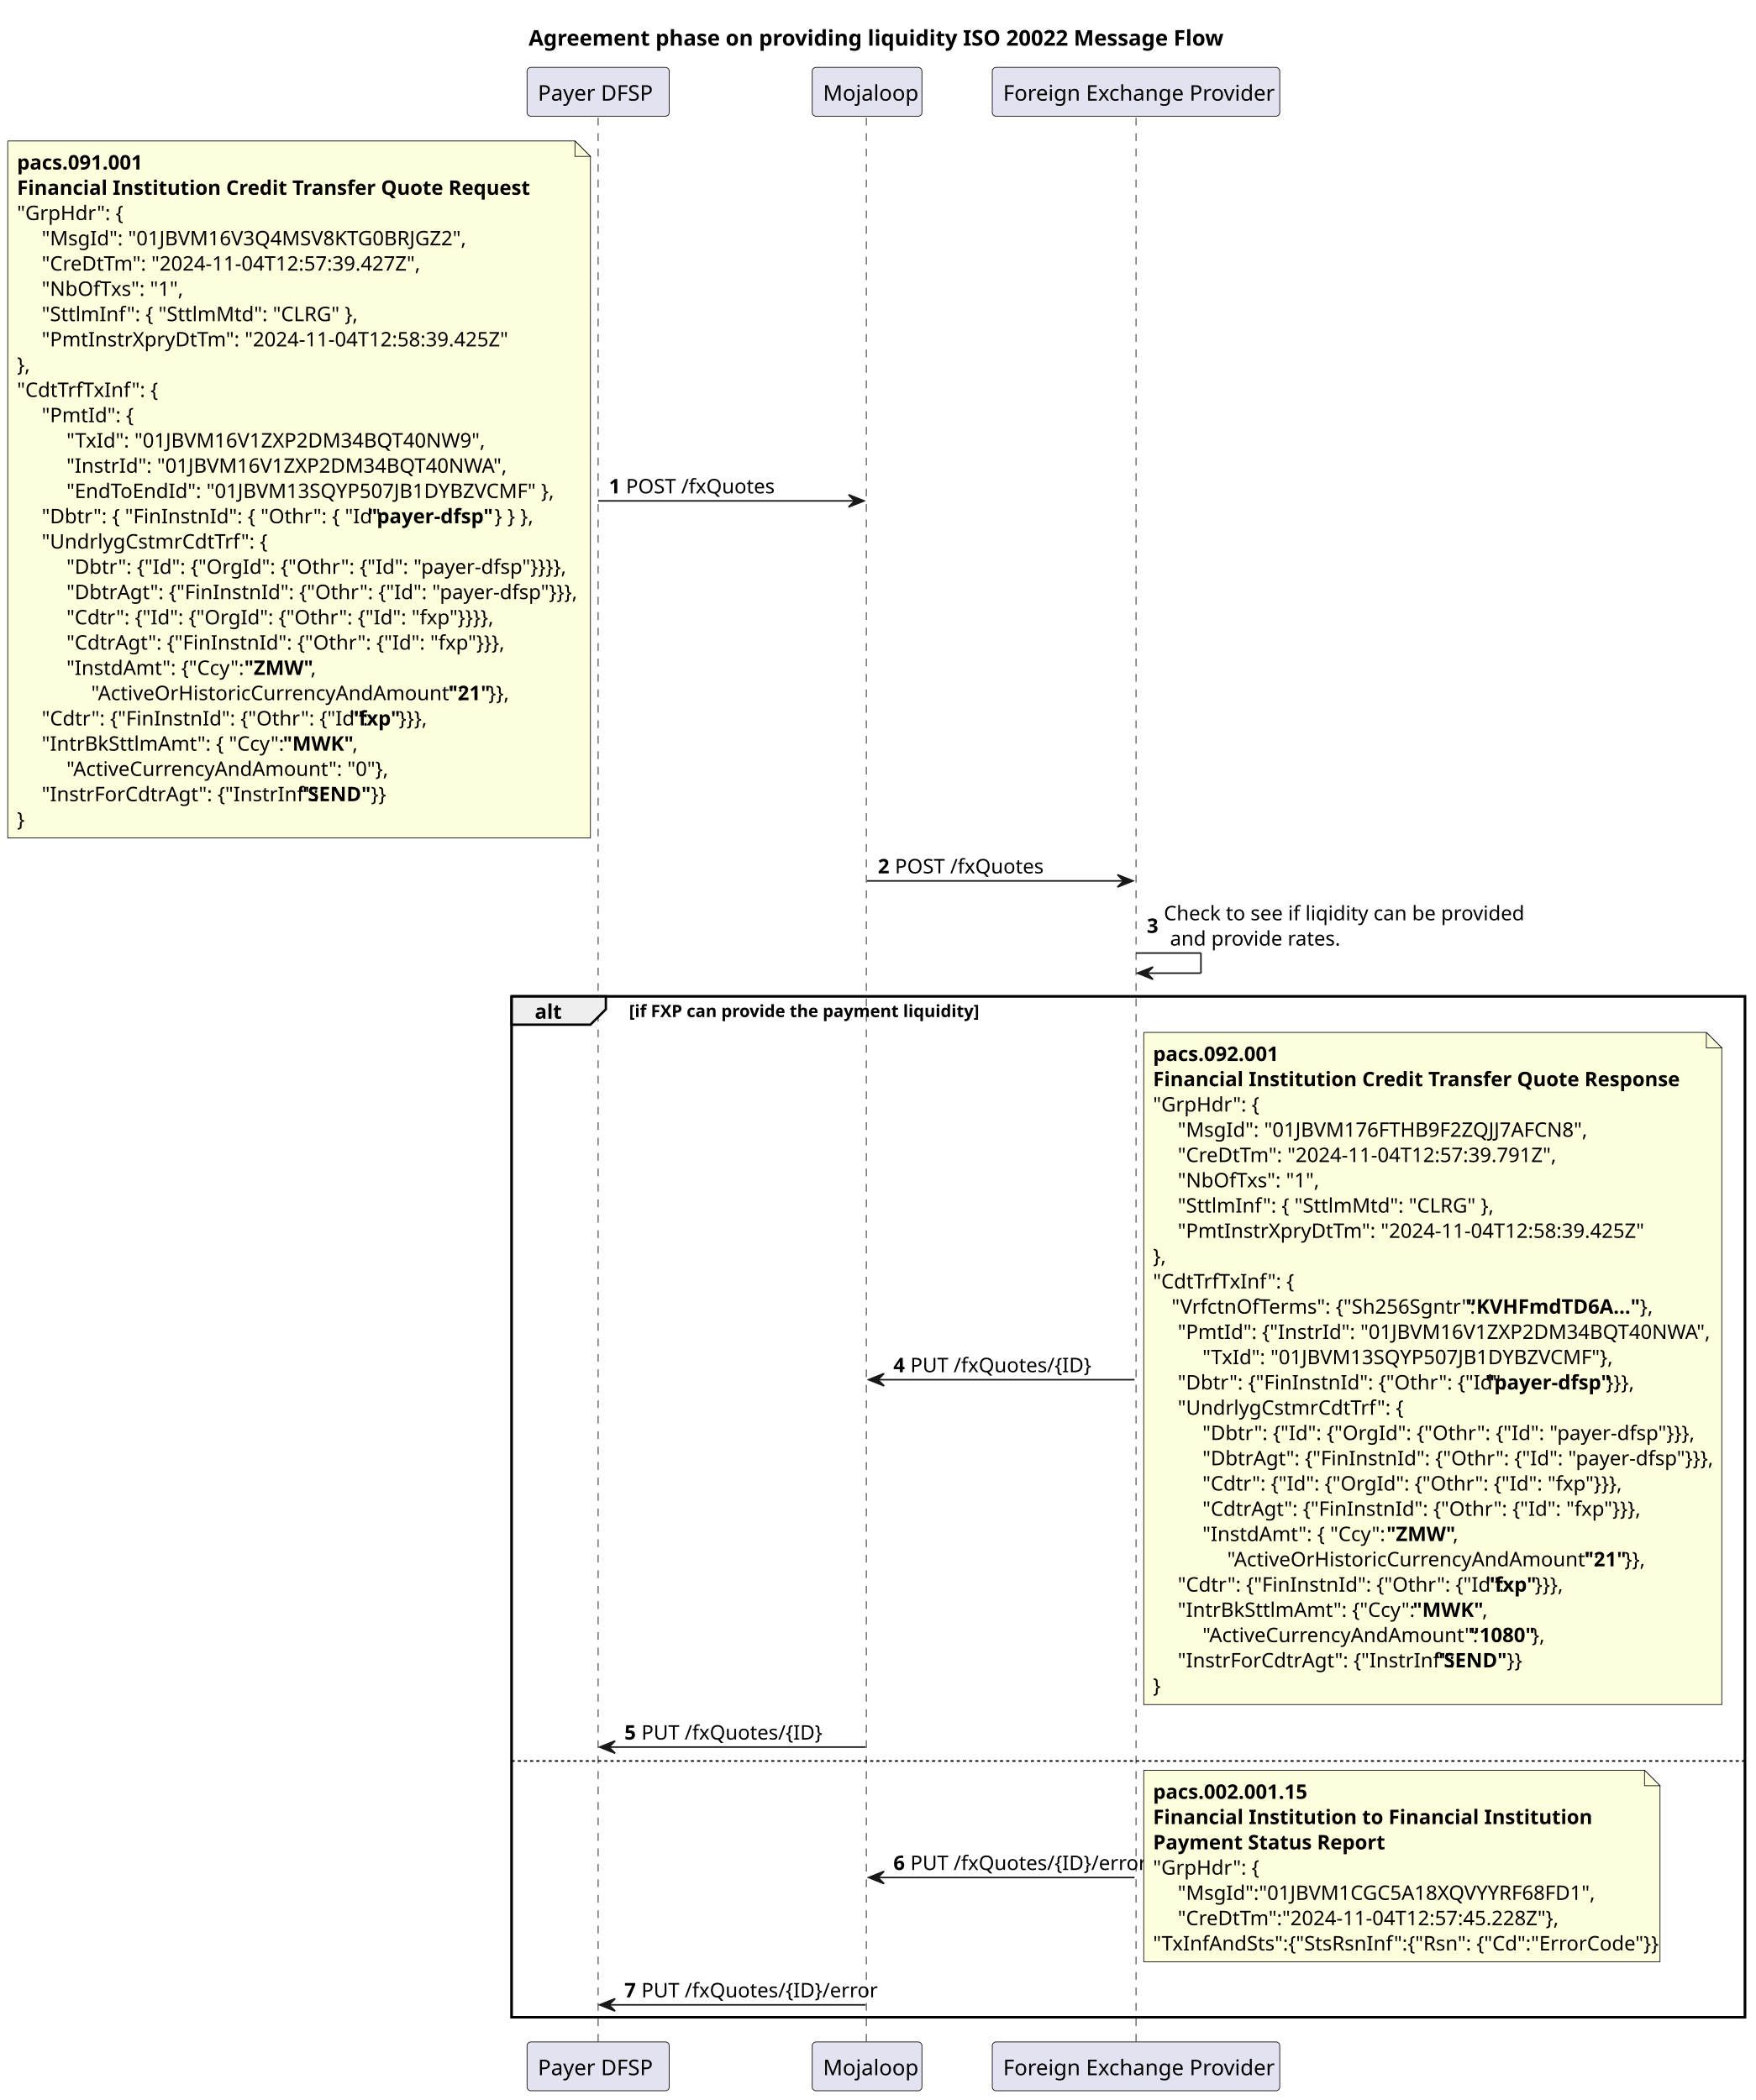
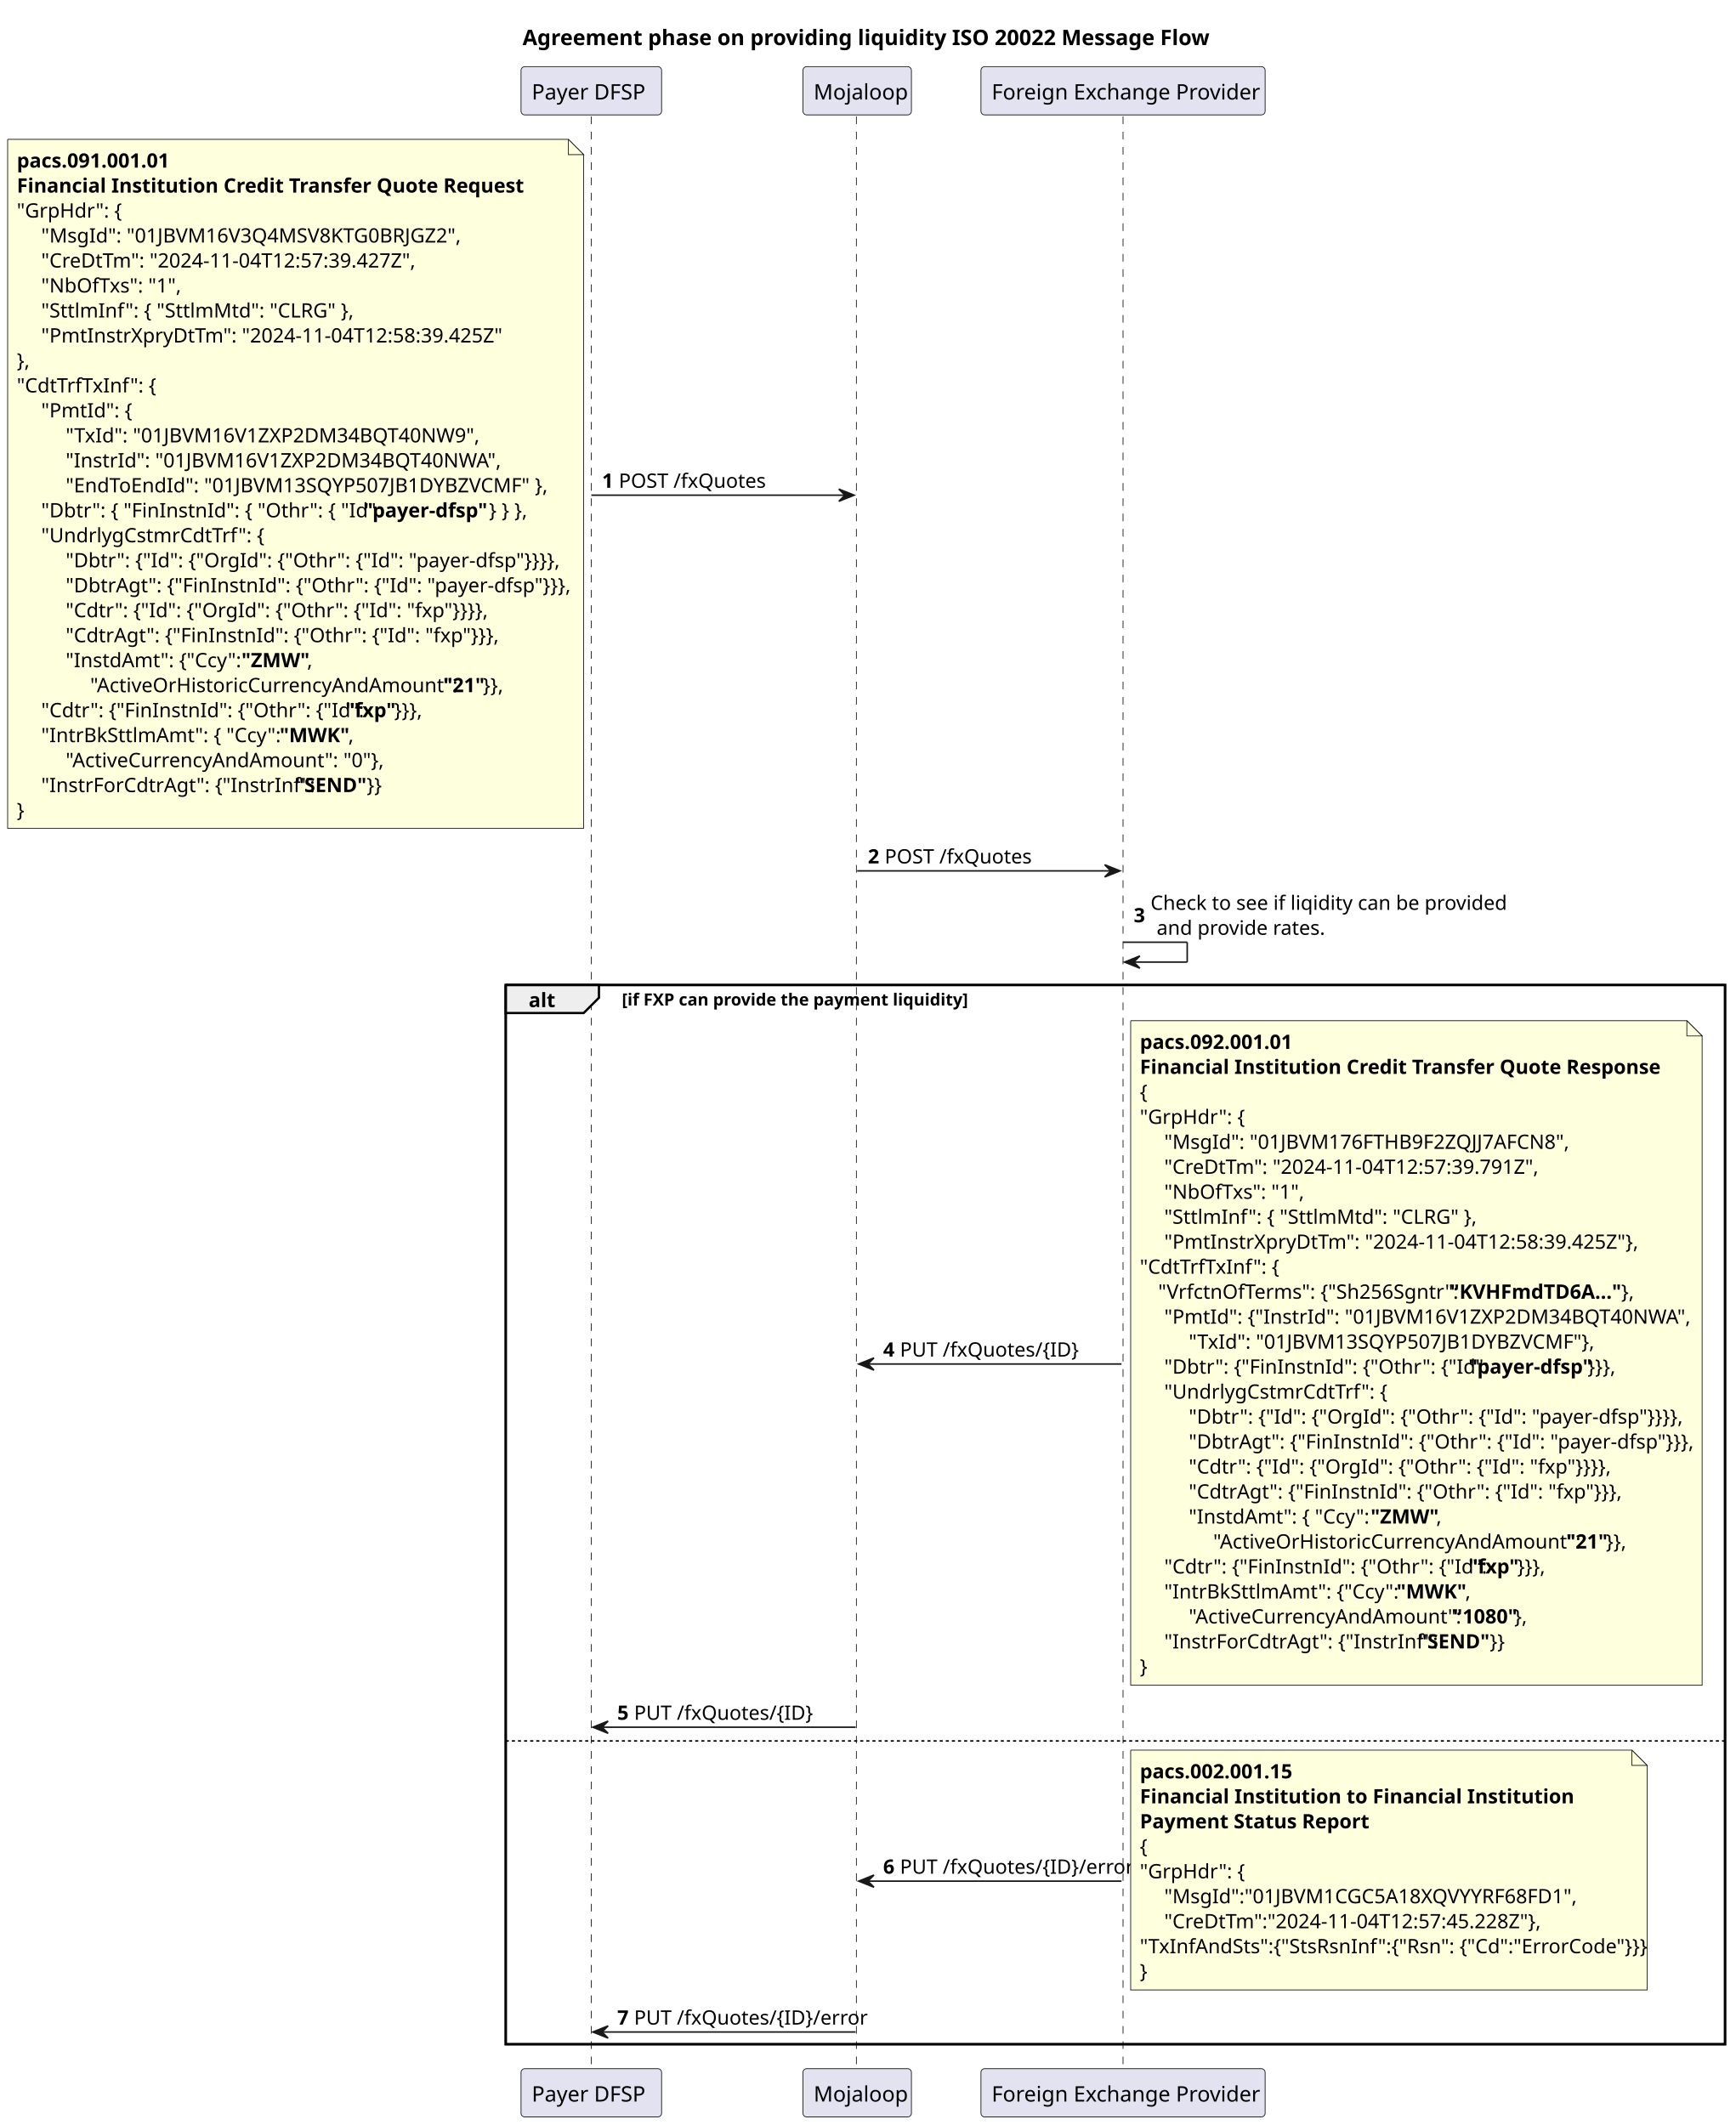
- <svg xmlns="http://www.w3.org/2000/svg" contentStyleType="text/css" height="1359px" preserveAspectRatio="none" style="width:1136px;height:1359px;background:#FFFFFF;" version="1.1" viewBox="0 0 1136 1359" width="1136px" zoomAndPan="magnify">
+ <svg xmlns="http://www.w3.org/2000/svg" contentStyleType="text/css" height="1391px" preserveAspectRatio="none" style="width:1136px;height:1391px;background:#FFFFFF;" version="1.1" viewBox="0 0 1136 1391" width="1136px" zoomAndPan="magnify">
  <defs />
  <g>
    <rect height="27.609" style="stroke:#00000000;stroke-width:1.0;fill:none;" width="464" x="337" y="10" />
    <text fill="#000000" font-family="sans-serif" font-size="14" font-weight="bold" lengthAdjust="spacing" textLength="454" x="342" y="29.533">Agreement phase on providing liquidity ISO 20022 Message Flow</text>
-     <rect height="660.656" style="stroke:#000000;stroke-width:1.5;fill:none;" width="798" x="331" y="644.766" />
-     <line style="stroke:#181818;stroke-width:0.5;fill:none;stroke-dasharray:5.0,5.0;" x1="387" x2="387" y1="76.219" y2="1322.422" />
-     <line style="stroke:#181818;stroke-width:0.5;fill:none;stroke-dasharray:5.0,5.0;" x1="560.5" x2="560.5" y1="76.219" y2="1322.422" />
-     <line style="stroke:#181818;stroke-width:0.5;fill:none;stroke-dasharray:5.0,5.0;" x1="735" x2="735" y1="76.219" y2="1322.422" />
+     <rect height="693.359" style="stroke:#000000;stroke-width:1.5;fill:none;" width="798" x="331" y="644.766" />
+     <line style="stroke:#181818;stroke-width:0.5;fill:none;stroke-dasharray:5.0,5.0;" x1="387" x2="387" y1="76.219" y2="1355.125" />
+     <line style="stroke:#181818;stroke-width:0.5;fill:none;stroke-dasharray:5.0,5.0;" x1="560.5" x2="560.5" y1="76.219" y2="1355.125" />
+     <line style="stroke:#181818;stroke-width:0.5;fill:none;stroke-dasharray:5.0,5.0;" x1="735" x2="735" y1="76.219" y2="1355.125" />
    <rect fill="#E2E2F0" height="31.609" rx="2.5" ry="2.5" style="stroke:#181818;stroke-width:0.5;" width="92" x="341" y="43.609" />
    <text fill="#000000" font-family="sans-serif" font-size="14" lengthAdjust="spacing" textLength="78" x="348" y="65.143">Payer DFSP</text>
-     <rect fill="#E2E2F0" height="31.609" rx="2.5" ry="2.5" style="stroke:#181818;stroke-width:0.5;" width="92" x="341" y="1321.422" />
-     <text fill="#000000" font-family="sans-serif" font-size="14" lengthAdjust="spacing" textLength="78" x="348" y="1342.955">Payer DFSP</text>
+     <rect fill="#E2E2F0" height="31.609" rx="2.5" ry="2.5" style="stroke:#181818;stroke-width:0.5;" width="92" x="341" y="1354.125" />
+     <text fill="#000000" font-family="sans-serif" font-size="14" lengthAdjust="spacing" textLength="78" x="348" y="1375.658">Payer DFSP</text>
    <rect fill="#E2E2F0" height="31.609" rx="2.5" ry="2.5" style="stroke:#181818;stroke-width:0.5;" width="71" x="525.5" y="43.609" />
    <text fill="#000000" font-family="sans-serif" font-size="14" lengthAdjust="spacing" textLength="57" x="532.5" y="65.143">Mojaloop</text>
-     <rect fill="#E2E2F0" height="31.609" rx="2.5" ry="2.5" style="stroke:#181818;stroke-width:0.5;" width="71" x="525.5" y="1321.422" />
-     <text fill="#000000" font-family="sans-serif" font-size="14" lengthAdjust="spacing" textLength="57" x="532.5" y="1342.955">Mojaloop</text>
+     <rect fill="#E2E2F0" height="31.609" rx="2.5" ry="2.5" style="stroke:#181818;stroke-width:0.5;" width="71" x="525.5" y="1354.125" />
+     <text fill="#000000" font-family="sans-serif" font-size="14" lengthAdjust="spacing" textLength="57" x="532.5" y="1375.658">Mojaloop</text>
    <rect fill="#E2E2F0" height="31.609" rx="2.5" ry="2.5" style="stroke:#181818;stroke-width:0.5;" width="186" x="642" y="43.609" />
    <text fill="#000000" font-family="sans-serif" font-size="14" lengthAdjust="spacing" textLength="172" x="649" y="65.143">Foreign Exchange Provider</text>
-     <rect fill="#E2E2F0" height="31.609" rx="2.5" ry="2.5" style="stroke:#181818;stroke-width:0.5;" width="186" x="642" y="1321.422" />
-     <text fill="#000000" font-family="sans-serif" font-size="14" lengthAdjust="spacing" textLength="172" x="649" y="1342.955">Foreign Exchange Provider</text>
+     <rect fill="#E2E2F0" height="31.609" rx="2.5" ry="2.5" style="stroke:#181818;stroke-width:0.5;" width="186" x="642" y="1354.125" />
+     <text fill="#000000" font-family="sans-serif" font-size="14" lengthAdjust="spacing" textLength="172" x="649" y="1375.658">Foreign Exchange Provider</text>
    <polygon fill="#181818" points="549,320.141,559,324.141,549,328.141,553,324.141" style="stroke:#181818;stroke-width:1.0;" />
    <line style="stroke:#181818;stroke-width:1.0;" x1="387" x2="555" y1="324.141" y2="324.141" />
    <text fill="#000000" font-family="sans-serif" font-size="13" font-weight="bold" lengthAdjust="spacing" textLength="7" x="394" y="319.284">1</text>
    <text fill="#000000" font-family="sans-serif" font-size="13" lengthAdjust="spacing" textLength="95" x="405" y="319.284">POST /fxQuotes</text>
    <path d="M5,91.219 L5,542.219 L382,542.219 L382,101.219 L372,91.219 L5,91.219 " fill="#FEFFDD" style="stroke:#181818;stroke-width:0.5;" />
    <path d="M372,91.219 L372,101.219 L382,101.219 L372,91.219 " fill="#FEFFDD" style="stroke:#181818;stroke-width:0.5;" />
-     <text fill="#000000" font-family="sans-serif" font-size="13" font-weight="bold" lengthAdjust="spacing" textLength="79" x="11" y="109.714">pacs.091.001</text>
+     <text fill="#000000" font-family="sans-serif" font-size="13" font-weight="bold" lengthAdjust="spacing" textLength="97" x="11" y="109.714">pacs.091.001.01</text>
    <text fill="#000000" font-family="sans-serif" font-size="13" font-weight="bold" lengthAdjust="spacing" textLength="320" x="11" y="126.065">Financial Institution Credit Transfer Quote Request</text>
    <text fill="#000000" font-family="sans-serif" font-size="13" lengthAdjust="spacing" textLength="63" x="11" y="142.417">"GrpHdr": {</text>
    <text fill="#000000" font-family="sans-serif" font-size="13" lengthAdjust="spacing" textLength="280" x="27" y="158.769">"MsgId": "01JBVM16V3Q4MSV8KTG0BRJGZ2",</text>
    <text fill="#000000" font-family="sans-serif" font-size="13" lengthAdjust="spacing" textLength="236" x="27" y="175.12">"CreDtTm": "2024-11-04T12:57:39.427Z",</text>
    <text fill="#000000" font-family="sans-serif" font-size="13" lengthAdjust="spacing" textLength="89" x="27" y="191.472">"NbOfTxs": "1",</text>
    <text fill="#000000" font-family="sans-serif" font-size="13" lengthAdjust="spacing" textLength="198" x="27" y="207.823">"SttlmInf": { "SttlmMtd": "CLRG" },</text>
    <text fill="#000000" font-family="sans-serif" font-size="13" lengthAdjust="spacing" textLength="286" x="27" y="224.175">"PmtInstrXpryDtTm": "2024-11-04T12:58:39.425Z"</text>
    <text fill="#000000" font-family="sans-serif" font-size="13" lengthAdjust="spacing" textLength="8" x="11" y="240.526">},</text>
    <text fill="#000000" font-family="sans-serif" font-size="13" lengthAdjust="spacing" textLength="83" x="11" y="256.878">"CdtTrfTxInf": {</text>
    <text fill="#000000" font-family="sans-serif" font-size="13" lengthAdjust="spacing" textLength="56" x="27" y="273.229">"PmtId": {</text>
    <text fill="#000000" font-family="sans-serif" font-size="13" lengthAdjust="spacing" textLength="268" x="43" y="289.581">"TxId": "01JBVM16V1ZXP2DM34BQT40NW9",</text>
    <text fill="#000000" font-family="sans-serif" font-size="13" lengthAdjust="spacing" textLength="281" x="43" y="305.933">"InstrId": "01JBVM16V1ZXP2DM34BQT40NWA",</text>
    <text fill="#000000" font-family="sans-serif" font-size="13" lengthAdjust="spacing" textLength="324" x="43" y="322.284">"EndToEndId": "01JBVM13SQYP507JB1DYBZVCMF" },</text>
    <text fill="#000000" font-family="sans-serif" font-size="13" lengthAdjust="spacing" textLength="207" x="27" y="338.636">"Dbtr": { "FinInstnId": { "Othr": { "Id":</text>
    <text fill="#000000" font-family="sans-serif" font-size="13" font-weight="bold" lengthAdjust="spacing" textLength="78" x="238" y="338.636">"payer-dfsp"</text>
    <text fill="#000000" font-family="sans-serif" font-size="13" lengthAdjust="spacing" textLength="24" x="320" y="338.636">} } },</text>
    <text fill="#000000" font-family="sans-serif" font-size="13" lengthAdjust="spacing" textLength="135" x="27" y="354.987">"UndrlygCstmrCdtTrf": {</text>
    <text fill="#000000" font-family="sans-serif" font-size="13" lengthAdjust="spacing" textLength="296" x="43" y="371.339">"Dbtr": {"Id": {"OrgId": {"Othr": {"Id": "payer-dfsp"}}}},</text>
    <text fill="#000000" font-family="sans-serif" font-size="13" lengthAdjust="spacing" textLength="305" x="43" y="387.69">"DbtrAgt": {"FinInstnId": {"Othr": {"Id": "payer-dfsp"}}},</text>
    <text fill="#000000" font-family="sans-serif" font-size="13" lengthAdjust="spacing" textLength="253" x="43" y="404.042">"Cdtr": {"Id": {"OrgId": {"Othr": {"Id": "fxp"}}}},</text>
    <text fill="#000000" font-family="sans-serif" font-size="13" lengthAdjust="spacing" textLength="262" x="43" y="420.394">"CdtrAgt": {"FinInstnId": {"Othr": {"Id": "fxp"}}},</text>
    <text fill="#000000" font-family="sans-serif" font-size="13" lengthAdjust="spacing" textLength="111" x="43" y="436.745">"InstdAmt": {"Ccy":</text>
    <text fill="#000000" font-family="sans-serif" font-size="13" font-weight="bold" lengthAdjust="spacing" textLength="43" x="158" y="436.745">"ZMW"</text>
    <text fill="#000000" font-family="sans-serif" font-size="13" lengthAdjust="spacing" textLength="4" x="201" y="436.745">,</text>
    <text fill="#000000" font-family="sans-serif" font-size="13" lengthAdjust="spacing" textLength="227" x="59" y="453.097">"ActiveOrHistoricCurrencyAndAmount":</text>
    <text fill="#000000" font-family="sans-serif" font-size="13" font-weight="bold" lengthAdjust="spacing" textLength="26" x="290" y="453.097">"21"</text>
    <text fill="#000000" font-family="sans-serif" font-size="13" lengthAdjust="spacing" textLength="12" x="316" y="453.097">}},</text>
    <text fill="#000000" font-family="sans-serif" font-size="13" lengthAdjust="spacing" textLength="195" x="27" y="469.448">"Cdtr": {"FinInstnId": {"Othr": {"Id":</text>
    <text fill="#000000" font-family="sans-serif" font-size="13" font-weight="bold" lengthAdjust="spacing" textLength="32" x="226" y="469.448">"fxp"</text>
    <text fill="#000000" font-family="sans-serif" font-size="13" lengthAdjust="spacing" textLength="16" x="258" y="469.448">}}},</text>
    <text fill="#000000" font-family="sans-serif" font-size="13" lengthAdjust="spacing" textLength="152" x="27" y="485.8">"IntrBkSttlmAmt": { "Ccy":</text>
    <text fill="#000000" font-family="sans-serif" font-size="13" font-weight="bold" lengthAdjust="spacing" textLength="45" x="183" y="485.8">"MWK"</text>
    <text fill="#000000" font-family="sans-serif" font-size="13" lengthAdjust="spacing" textLength="4" x="228" y="485.8">,</text>
    <text fill="#000000" font-family="sans-serif" font-size="13" lengthAdjust="spacing" textLength="198" x="43" y="502.151">"ActiveCurrencyAndAmount": "0"},</text>
    <text fill="#000000" font-family="sans-serif" font-size="13" lengthAdjust="spacing" textLength="162" x="27" y="518.503">"InstrForCdtrAgt": {"InstrInf":</text>
    <text fill="#000000" font-family="sans-serif" font-size="13" font-weight="bold" lengthAdjust="spacing" textLength="47" x="193" y="518.503">"SEND"</text>
    <text fill="#000000" font-family="sans-serif" font-size="13" lengthAdjust="spacing" textLength="8" x="240" y="518.503">}}</text>
    <text fill="#000000" font-family="sans-serif" font-size="13" lengthAdjust="spacing" textLength="4" x="11" y="534.855">}</text>
    <polygon fill="#181818" points="723,566.062,733,570.062,723,574.062,727,570.062" style="stroke:#181818;stroke-width:1.0;" />
    <line style="stroke:#181818;stroke-width:1.0;" x1="561" x2="729" y1="570.062" y2="570.062" />
    <text fill="#000000" font-family="sans-serif" font-size="13" font-weight="bold" lengthAdjust="spacing" textLength="7" x="568" y="565.206">2</text>
    <text fill="#000000" font-family="sans-serif" font-size="13" lengthAdjust="spacing" textLength="95" x="579" y="565.206">POST /fxQuotes</text>
    <line style="stroke:#181818;stroke-width:1.0;" x1="735" x2="777" y1="616.766" y2="616.766" />
    <line style="stroke:#181818;stroke-width:1.0;" x1="777" x2="777" y1="616.766" y2="629.766" />
    <line style="stroke:#181818;stroke-width:1.0;" x1="736" x2="777" y1="629.766" y2="629.766" />
    <polygon fill="#181818" points="746,625.766,736,629.766,746,633.766,742,629.766" style="stroke:#181818;stroke-width:1.0;" />
    <text fill="#000000" font-family="sans-serif" font-size="13" font-weight="bold" lengthAdjust="spacing" textLength="7" x="742" y="603.733">3</text>
    <text fill="#000000" font-family="sans-serif" font-size="13" lengthAdjust="spacing" textLength="222" x="753" y="595.558">Check to see if liqidity can be provided</text>
    <text fill="#000000" font-family="sans-serif" font-size="13" lengthAdjust="spacing" textLength="102" x="757" y="611.909">and provide rates.</text>
    <path d="M331,644.766 L392,644.766 L392,653.117 L382,663.117 L331,663.117 L331,644.766 " fill="#EEEEEE" style="stroke:#000000;stroke-width:1.5;" />
-     <rect fill="none" height="660.656" style="stroke:#000000;stroke-width:1.5;" width="798" x="331" y="644.766" />
+     <rect fill="none" height="693.359" style="stroke:#000000;stroke-width:1.5;" width="798" x="331" y="644.766" />
    <text fill="#000000" font-family="sans-serif" font-size="13" font-weight="bold" lengthAdjust="spacing" textLength="16" x="346" y="659.261">alt</text>
    <text fill="#000000" font-family="sans-serif" font-size="11" font-weight="bold" lengthAdjust="spacing" textLength="223" x="407" y="658.185">[if FXP can provide the payment liquidity]</text>
    <polygon fill="#181818" points="572,888.863,562,892.863,572,896.863,568,892.863" style="stroke:#181818;stroke-width:1.0;" />
    <line style="stroke:#181818;stroke-width:1.0;" x1="566" x2="734" y1="892.863" y2="892.863" />
    <text fill="#000000" font-family="sans-serif" font-size="13" font-weight="bold" lengthAdjust="spacing" textLength="7" x="578" y="888.007">4</text>
    <text fill="#000000" font-family="sans-serif" font-size="13" lengthAdjust="spacing" textLength="109" x="589" y="888.007">PUT /fxQuotes/{ID}</text>
    <path d="M740,668.117 L740,1103.117 L1114,1103.117 L1114,678.117 L1104,668.117 L740,668.117 " fill="#FEFFDD" style="stroke:#181818;stroke-width:0.5;" />
    <path d="M1104,668.117 L1104,678.117 L1114,678.117 L1104,668.117 " fill="#FEFFDD" style="stroke:#181818;stroke-width:0.5;" />
-     <text fill="#000000" font-family="sans-serif" font-size="13" font-weight="bold" lengthAdjust="spacing" textLength="79" x="746" y="686.612">pacs.092.001</text>
+     <text fill="#000000" font-family="sans-serif" font-size="13" font-weight="bold" lengthAdjust="spacing" textLength="97" x="746" y="686.612">pacs.092.001.01</text>
    <text fill="#000000" font-family="sans-serif" font-size="13" font-weight="bold" lengthAdjust="spacing" textLength="330" x="746" y="702.964">Financial Institution Credit Transfer Quote Response</text>
-     <text fill="#000000" font-family="sans-serif" font-size="13" lengthAdjust="spacing" textLength="63" x="746" y="719.315">"GrpHdr": {</text>
-     <text fill="#000000" font-family="sans-serif" font-size="13" lengthAdjust="spacing" textLength="270" x="762" y="735.667">"MsgId": "01JBVM176FTHB9F2ZQJJ7AFCN8",</text>
-     <text fill="#000000" font-family="sans-serif" font-size="13" lengthAdjust="spacing" textLength="236" x="762" y="752.019">"CreDtTm": "2024-11-04T12:57:39.791Z",</text>
-     <text fill="#000000" font-family="sans-serif" font-size="13" lengthAdjust="spacing" textLength="89" x="762" y="768.37">"NbOfTxs": "1",</text>
-     <text fill="#000000" font-family="sans-serif" font-size="13" lengthAdjust="spacing" textLength="198" x="762" y="784.722">"SttlmInf": { "SttlmMtd": "CLRG" },</text>
-     <text fill="#000000" font-family="sans-serif" font-size="13" lengthAdjust="spacing" textLength="286" x="762" y="801.073">"PmtInstrXpryDtTm": "2024-11-04T12:58:39.425Z"</text>
-     <text fill="#000000" font-family="sans-serif" font-size="13" lengthAdjust="spacing" textLength="8" x="746" y="817.425">},</text>
+     <text fill="#000000" font-family="sans-serif" font-size="13" lengthAdjust="spacing" textLength="4" x="746" y="719.315">{</text>
+     <text fill="#000000" font-family="sans-serif" font-size="13" lengthAdjust="spacing" textLength="63" x="746" y="735.667">"GrpHdr": {</text>
+     <text fill="#000000" font-family="sans-serif" font-size="13" lengthAdjust="spacing" textLength="270" x="762" y="752.019">"MsgId": "01JBVM176FTHB9F2ZQJJ7AFCN8",</text>
+     <text fill="#000000" font-family="sans-serif" font-size="13" lengthAdjust="spacing" textLength="236" x="762" y="768.37">"CreDtTm": "2024-11-04T12:57:39.791Z",</text>
+     <text fill="#000000" font-family="sans-serif" font-size="13" lengthAdjust="spacing" textLength="89" x="762" y="784.722">"NbOfTxs": "1",</text>
+     <text fill="#000000" font-family="sans-serif" font-size="13" lengthAdjust="spacing" textLength="198" x="762" y="801.073">"SttlmInf": { "SttlmMtd": "CLRG" },</text>
+     <text fill="#000000" font-family="sans-serif" font-size="13" lengthAdjust="spacing" textLength="294" x="762" y="817.425">"PmtInstrXpryDtTm": "2024-11-04T12:58:39.425Z"},</text>
    <text fill="#000000" font-family="sans-serif" font-size="13" lengthAdjust="spacing" textLength="83" x="746" y="833.776">"CdtTrfTxInf": {</text>
    <text fill="#000000" font-family="sans-serif" font-size="13" lengthAdjust="spacing" textLength="187" x="758" y="850.128">"VrfctnOfTerms": {"Sh256Sgntr":</text>
    <text fill="#000000" font-family="sans-serif" font-size="13" font-weight="bold" lengthAdjust="spacing" textLength="112" x="949" y="850.128">"KVHFmdTD6A..."</text>
    <text fill="#000000" font-family="sans-serif" font-size="13" lengthAdjust="spacing" textLength="8" x="1061" y="850.128">},</text>
    <text fill="#000000" font-family="sans-serif" font-size="13" lengthAdjust="spacing" textLength="337" x="762" y="866.48">"PmtId": {"InstrId": "01JBVM16V1ZXP2DM34BQT40NWA",</text>
    <text fill="#000000" font-family="sans-serif" font-size="13" lengthAdjust="spacing" textLength="274" x="778" y="882.831">"TxId": "01JBVM13SQYP507JB1DYBZVCMF"},</text>
    <text fill="#000000" font-family="sans-serif" font-size="13" lengthAdjust="spacing" textLength="195" x="762" y="899.183">"Dbtr": {"FinInstnId": {"Othr": {"Id":</text>
    <text fill="#000000" font-family="sans-serif" font-size="13" font-weight="bold" lengthAdjust="spacing" textLength="78" x="961" y="899.183">"payer-dfsp"</text>
    <text fill="#000000" font-family="sans-serif" font-size="13" lengthAdjust="spacing" textLength="16" x="1039" y="899.183">}}},</text>
    <text fill="#000000" font-family="sans-serif" font-size="13" lengthAdjust="spacing" textLength="135" x="762" y="915.534">"UndrlygCstmrCdtTrf": {</text>
-     <text fill="#000000" font-family="sans-serif" font-size="13" lengthAdjust="spacing" textLength="292" x="778" y="931.886">"Dbtr": {"Id": {"OrgId": {"Othr": {"Id": "payer-dfsp"}}},</text>
+     <text fill="#000000" font-family="sans-serif" font-size="13" lengthAdjust="spacing" textLength="296" x="778" y="931.886">"Dbtr": {"Id": {"OrgId": {"Othr": {"Id": "payer-dfsp"}}}},</text>
    <text fill="#000000" font-family="sans-serif" font-size="13" lengthAdjust="spacing" textLength="305" x="778" y="948.237">"DbtrAgt": {"FinInstnId": {"Othr": {"Id": "payer-dfsp"}}},</text>
-     <text fill="#000000" font-family="sans-serif" font-size="13" lengthAdjust="spacing" textLength="249" x="778" y="964.589">"Cdtr": {"Id": {"OrgId": {"Othr": {"Id": "fxp"}}},</text>
+     <text fill="#000000" font-family="sans-serif" font-size="13" lengthAdjust="spacing" textLength="253" x="778" y="964.589">"Cdtr": {"Id": {"OrgId": {"Othr": {"Id": "fxp"}}}},</text>
    <text fill="#000000" font-family="sans-serif" font-size="13" lengthAdjust="spacing" textLength="262" x="778" y="980.94">"CdtrAgt": {"FinInstnId": {"Othr": {"Id": "fxp"}}},</text>
    <text fill="#000000" font-family="sans-serif" font-size="13" lengthAdjust="spacing" textLength="115" x="778" y="997.292">"InstdAmt": { "Ccy":</text>
    <text fill="#000000" font-family="sans-serif" font-size="13" font-weight="bold" lengthAdjust="spacing" textLength="43" x="897" y="997.292">"ZMW"</text>
    <text fill="#000000" font-family="sans-serif" font-size="13" lengthAdjust="spacing" textLength="4" x="940" y="997.292">,</text>
    <text fill="#000000" font-family="sans-serif" font-size="13" lengthAdjust="spacing" textLength="227" x="794" y="1013.644">"ActiveOrHistoricCurrencyAndAmount":</text>
    <text fill="#000000" font-family="sans-serif" font-size="13" font-weight="bold" lengthAdjust="spacing" textLength="26" x="1025" y="1013.644">"21"</text>
    <text fill="#000000" font-family="sans-serif" font-size="13" lengthAdjust="spacing" textLength="12" x="1051" y="1013.644">}},</text>
    <text fill="#000000" font-family="sans-serif" font-size="13" lengthAdjust="spacing" textLength="195" x="762" y="1029.995">"Cdtr": {"FinInstnId": {"Othr": {"Id":</text>
    <text fill="#000000" font-family="sans-serif" font-size="13" font-weight="bold" lengthAdjust="spacing" textLength="32" x="961" y="1029.995">"fxp"</text>
    <text fill="#000000" font-family="sans-serif" font-size="13" lengthAdjust="spacing" textLength="16" x="993" y="1029.995">}}},</text>
    <text fill="#000000" font-family="sans-serif" font-size="13" lengthAdjust="spacing" textLength="148" x="762" y="1046.347">"IntrBkSttlmAmt": {"Ccy":</text>
    <text fill="#000000" font-family="sans-serif" font-size="13" font-weight="bold" lengthAdjust="spacing" textLength="45" x="914" y="1046.347">"MWK"</text>
    <text fill="#000000" font-family="sans-serif" font-size="13" lengthAdjust="spacing" textLength="4" x="959" y="1046.347">,</text>
    <text fill="#000000" font-family="sans-serif" font-size="13" lengthAdjust="spacing" textLength="169" x="778" y="1062.698">"ActiveCurrencyAndAmount":</text>
    <text fill="#000000" font-family="sans-serif" font-size="13" font-weight="bold" lengthAdjust="spacing" textLength="40" x="951" y="1062.698">"1080"</text>
    <text fill="#000000" font-family="sans-serif" font-size="13" lengthAdjust="spacing" textLength="8" x="991" y="1062.698">},</text>
    <text fill="#000000" font-family="sans-serif" font-size="13" lengthAdjust="spacing" textLength="162" x="762" y="1079.05">"InstrForCdtrAgt": {"InstrInf":</text>
    <text fill="#000000" font-family="sans-serif" font-size="13" font-weight="bold" lengthAdjust="spacing" textLength="47" x="928" y="1079.05">"SEND"</text>
    <text fill="#000000" font-family="sans-serif" font-size="13" lengthAdjust="spacing" textLength="8" x="975" y="1079.05">}}</text>
    <text fill="#000000" font-family="sans-serif" font-size="13" lengthAdjust="spacing" textLength="4" x="746" y="1095.401">}</text>
    <polygon fill="#181818" points="398,1126.609,388,1130.609,398,1134.609,394,1130.609" style="stroke:#181818;stroke-width:1.0;" />
    <line style="stroke:#181818;stroke-width:1.0;" x1="392" x2="560" y1="1130.609" y2="1130.609" />
    <text fill="#000000" font-family="sans-serif" font-size="13" font-weight="bold" lengthAdjust="spacing" textLength="7" x="404" y="1125.753">5</text>
    <text fill="#000000" font-family="sans-serif" font-size="13" lengthAdjust="spacing" textLength="109" x="415" y="1125.753">PUT /fxQuotes/{ID}</text>
    <line style="stroke:#000000;stroke-width:1.0;stroke-dasharray:2.0,2.0;" x1="331" x2="1129" y1="1139.609" y2="1139.609" />
-     <polygon fill="#181818" points="572,1211.016,562,1215.016,572,1219.016,568,1215.016" style="stroke:#181818;stroke-width:1.0;" />
-     <line style="stroke:#181818;stroke-width:1.0;" x1="566" x2="734" y1="1215.016" y2="1215.016" />
-     <text fill="#000000" font-family="sans-serif" font-size="13" font-weight="bold" lengthAdjust="spacing" textLength="7" x="578" y="1210.159">6</text>
-     <text fill="#000000" font-family="sans-serif" font-size="13" lengthAdjust="spacing" textLength="139" x="589" y="1210.159">PUT /fxQuotes/{ID}/error</text>
-     <path d="M740,1145.609 L740,1269.609 L1074,1269.609 L1074,1155.609 L1064,1145.609 L740,1145.609 " fill="#FEFFDD" style="stroke:#181818;stroke-width:0.5;" />
-     <path d="M1064,1145.609 L1064,1155.609 L1074,1155.609 L1064,1145.609 " fill="#FEFFDD" style="stroke:#181818;stroke-width:0.5;" />
+     <polygon fill="#181818" points="572,1227.367,562,1231.367,572,1235.367,568,1231.367" style="stroke:#181818;stroke-width:1.0;" />
+     <line style="stroke:#181818;stroke-width:1.0;" x1="566" x2="734" y1="1231.367" y2="1231.367" />
+     <text fill="#000000" font-family="sans-serif" font-size="13" font-weight="bold" lengthAdjust="spacing" textLength="7" x="578" y="1226.511">6</text>
+     <text fill="#000000" font-family="sans-serif" font-size="13" lengthAdjust="spacing" textLength="139" x="589" y="1226.511">PUT /fxQuotes/{ID}/error</text>
+     <path d="M740,1145.609 L740,1302.609 L1078,1302.609 L1078,1155.609 L1068,1145.609 L740,1145.609 " fill="#FEFFDD" style="stroke:#181818;stroke-width:0.5;" />
+     <path d="M1068,1145.609 L1068,1155.609 L1078,1155.609 L1068,1145.609 " fill="#FEFFDD" style="stroke:#181818;stroke-width:0.5;" />
    <text fill="#000000" font-family="sans-serif" font-size="13" font-weight="bold" lengthAdjust="spacing" textLength="97" x="746" y="1164.104">pacs.002.001.15</text>
    <text fill="#000000" font-family="sans-serif" font-size="13" font-weight="bold" lengthAdjust="spacing" textLength="270" x="746" y="1180.456">Financial Institution to Financial Institution</text>
    <text fill="#000000" font-family="sans-serif" font-size="13" lengthAdjust="spacing" textLength="4" x="1016" y="1180.456"> </text>
    <text fill="#000000" font-family="sans-serif" font-size="13" font-weight="bold" lengthAdjust="spacing" textLength="145" x="746" y="1196.808">Payment Status Report</text>
-     <text fill="#000000" font-family="sans-serif" font-size="13" lengthAdjust="spacing" textLength="63" x="746" y="1213.159">"GrpHdr": {</text>
-     <text fill="#000000" font-family="sans-serif" font-size="13" lengthAdjust="spacing" textLength="276" x="762" y="1229.511">"MsgId":"01JBVM1CGC5A18XQVYYRF68FD1",</text>
-     <text fill="#000000" font-family="sans-serif" font-size="13" lengthAdjust="spacing" textLength="236" x="762" y="1245.862">"CreDtTm":"2024-11-04T12:57:45.228Z"},</text>
-     <text fill="#000000" font-family="sans-serif" font-size="13" lengthAdjust="spacing" textLength="313" x="746" y="1262.214">"TxInfAndSts":{"StsRsnInf":{"Rsn": {"Cd":"ErrorCode"}}</text>
-     <polygon fill="#181818" points="398,1293.422,388,1297.422,398,1301.422,394,1297.422" style="stroke:#181818;stroke-width:1.0;" />
-     <line style="stroke:#181818;stroke-width:1.0;" x1="392" x2="560" y1="1297.422" y2="1297.422" />
-     <text fill="#000000" font-family="sans-serif" font-size="13" font-weight="bold" lengthAdjust="spacing" textLength="7" x="404" y="1292.565">7</text>
-     <text fill="#000000" font-family="sans-serif" font-size="13" lengthAdjust="spacing" textLength="139" x="415" y="1292.565">PUT /fxQuotes/{ID}/error</text>
+     <text fill="#000000" font-family="sans-serif" font-size="13" lengthAdjust="spacing" textLength="4" x="746" y="1213.159">{</text>
+     <text fill="#000000" font-family="sans-serif" font-size="13" lengthAdjust="spacing" textLength="63" x="746" y="1229.511">"GrpHdr": {</text>
+     <text fill="#000000" font-family="sans-serif" font-size="13" lengthAdjust="spacing" textLength="276" x="762" y="1245.862">"MsgId":"01JBVM1CGC5A18XQVYYRF68FD1",</text>
+     <text fill="#000000" font-family="sans-serif" font-size="13" lengthAdjust="spacing" textLength="236" x="762" y="1262.214">"CreDtTm":"2024-11-04T12:57:45.228Z"},</text>
+     <text fill="#000000" font-family="sans-serif" font-size="13" lengthAdjust="spacing" textLength="317" x="746" y="1278.565">"TxInfAndSts":{"StsRsnInf":{"Rsn": {"Cd":"ErrorCode"}}}</text>
+     <text fill="#000000" font-family="sans-serif" font-size="13" lengthAdjust="spacing" textLength="4" x="746" y="1294.917">}</text>
+     <polygon fill="#181818" points="398,1326.125,388,1330.125,398,1334.125,394,1330.125" style="stroke:#181818;stroke-width:1.0;" />
+     <line style="stroke:#181818;stroke-width:1.0;" x1="392" x2="560" y1="1330.125" y2="1330.125" />
+     <text fill="#000000" font-family="sans-serif" font-size="13" font-weight="bold" lengthAdjust="spacing" textLength="7" x="404" y="1325.269">7</text>
+     <text fill="#000000" font-family="sans-serif" font-size="13" lengthAdjust="spacing" textLength="139" x="415" y="1325.269">PUT /fxQuotes/{ID}/error</text>
  </g>
</svg>
